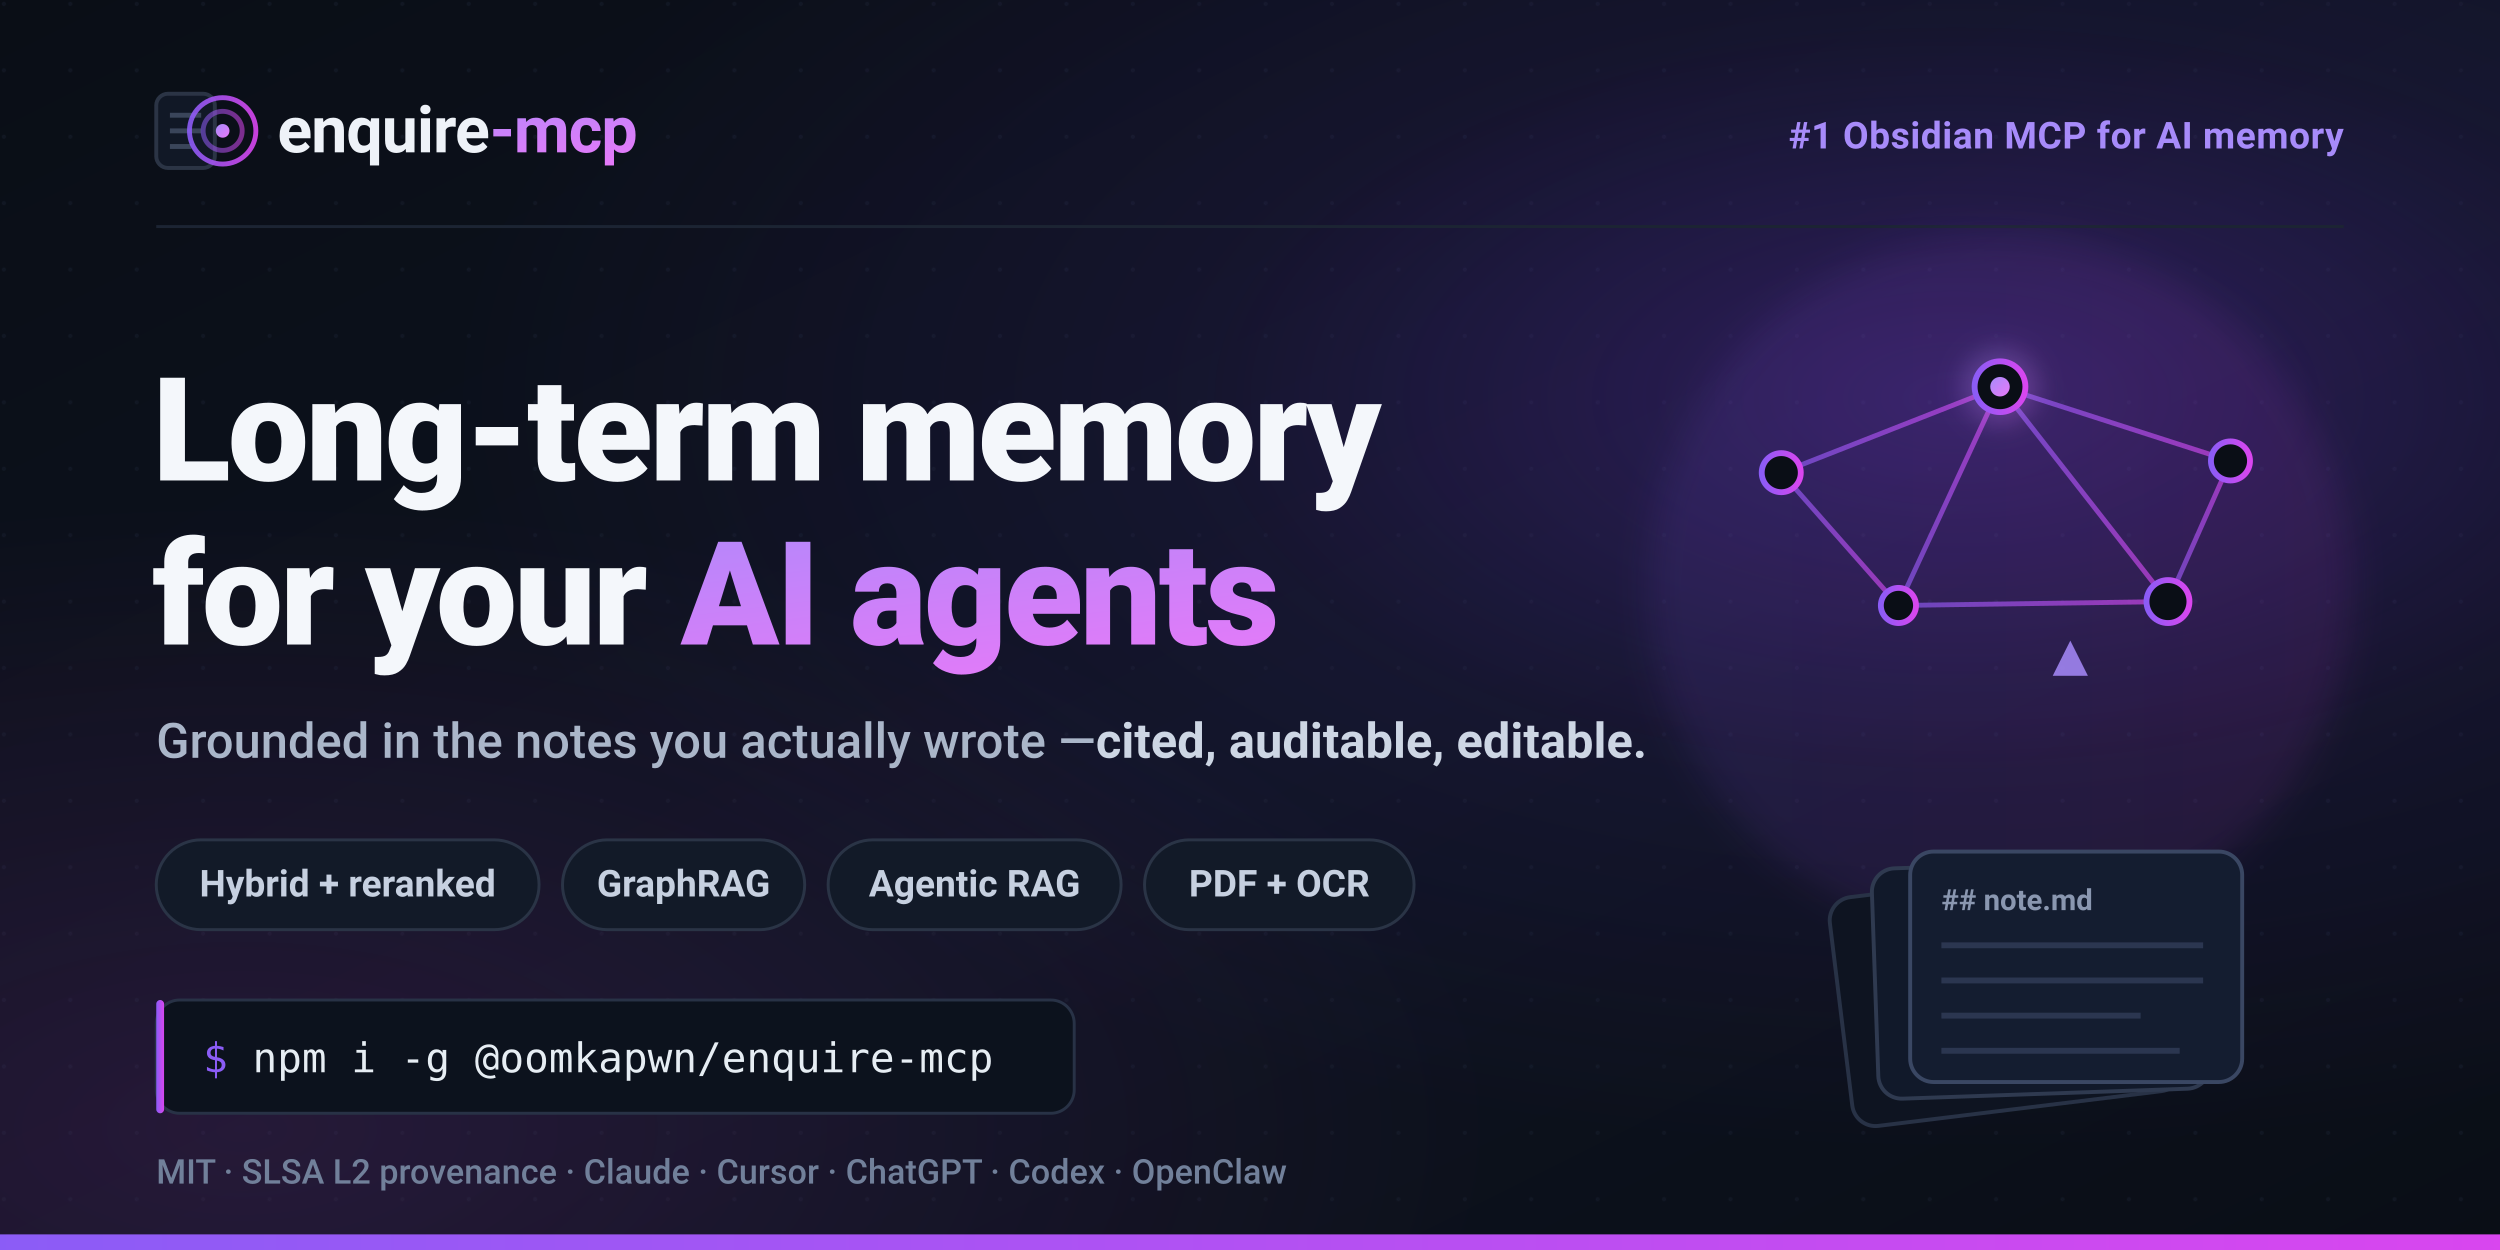
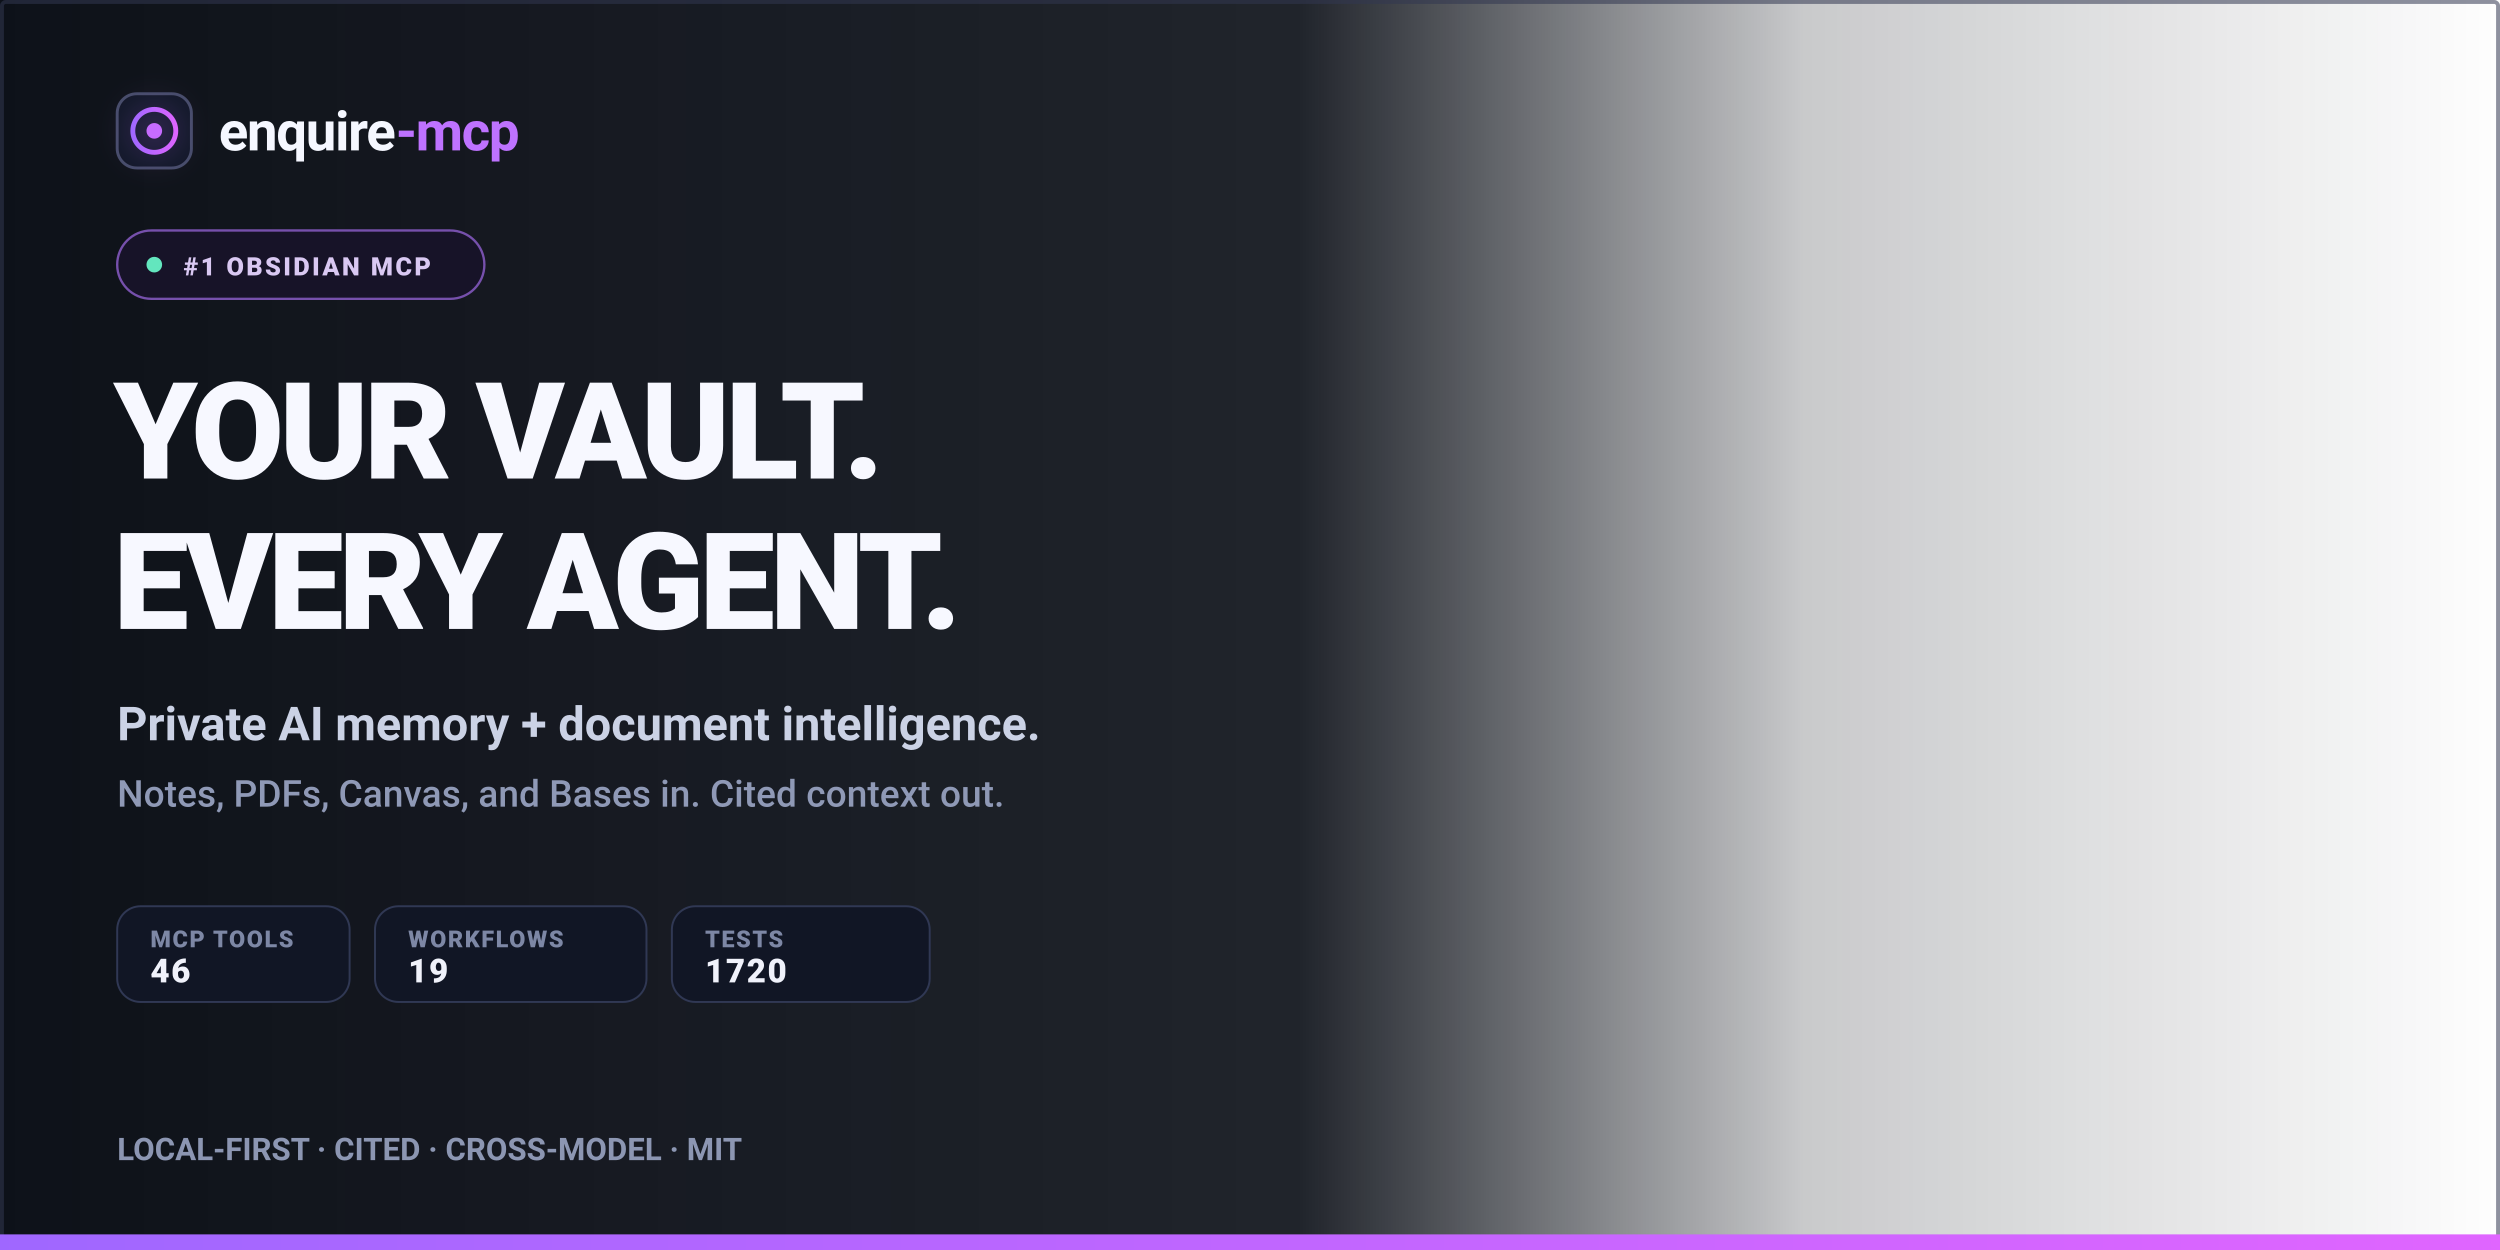
<svg xmlns="http://www.w3.org/2000/svg" width="1280" height="640" viewBox="0 0 1280 640" font-family="-apple-system, BlinkMacSystemFont, 'Segoe UI', Roboto, Helvetica, Arial, sans-serif">
  <defs>
-     <linearGradient id="bg" x1="0" y1="0" x2="1" y2="1">
-       <stop offset="0" stop-color="#0a0e16" />
-       <stop offset="0.55" stop-color="#0d1320" />
-       <stop offset="1" stop-color="#0a0e16" />
+     <linearGradient id="leftShade" x1="0" y1="0" x2="1" y2="0">
+       <stop offset="0" stop-color="#080c14" stop-opacity="0.98" />
+       <stop offset="0.52" stop-color="#080c14" stop-opacity="0.90" />
+       <stop offset="0.72" stop-color="#080c14" stop-opacity="0.22" />
+       <stop offset="1" stop-color="#080c14" stop-opacity="0" />
    </linearGradient>
-     <radialGradient id="glow" cx="0.78" cy="0.32" r="0.6">
-       <stop offset="0" stop-color="#7c3aed" stop-opacity="0.30" />
-       <stop offset="0.5" stop-color="#7c3aed" stop-opacity="0.08" />
-       <stop offset="1" stop-color="#7c3aed" stop-opacity="0" />
-     </radialGradient>
-     <radialGradient id="glowBL" cx="0.1" cy="0.9" r="0.5">
-       <stop offset="0" stop-color="#d946ef" stop-opacity="0.12" />
-       <stop offset="1" stop-color="#d946ef" stop-opacity="0" />
-     </radialGradient>
    <linearGradient id="accent" x1="0" y1="0" x2="1" y2="0">
-       <stop offset="0" stop-color="#8b5cf6" />
-       <stop offset="1" stop-color="#d946ef" />
+       <stop offset="0" stop-color="#9f67ff" />
+       <stop offset="1" stop-color="#e065ff" />
    </linearGradient>
-     <linearGradient id="accentV" x1="0" y1="0" x2="1" y2="1">
-       <stop offset="0" stop-color="#a78bfa" />
-       <stop offset="1" stop-color="#e879f9" />
+     <linearGradient id="rule" x1="0" y1="0" x2="1" y2="0">
+       <stop offset="0" stop-color="#9f67ff" />
+       <stop offset="0.42" stop-color="#e065ff" />
+       <stop offset="1" stop-color="#e065ff" stop-opacity="0" />
    </linearGradient>
-     <pattern id="dots" width="34" height="34" patternUnits="userSpaceOnUse">
-       <circle cx="2" cy="2" r="1.1" fill="#161d2b" />
-     </pattern>
-     <filter id="soft" x="-60%" y="-60%" width="220%" height="220%">
-       <feGaussianBlur stdDeviation="9" />
+     <filter id="glow" x="-100%" y="-100%" width="300%" height="300%">
+       <feGaussianBlur stdDeviation="8" />
    </filter>
-     <filter id="node" x="-120%" y="-120%" width="340%" height="340%">
-       <feGaussianBlur stdDeviation="6" />
-     </filter>
-     <marker id="ah" markerWidth="9" markerHeight="9" refX="6" refY="3" orient="auto">
-       <path d="M0,0 L6,3 L0,6 Z" fill="#a78bfa" />
-     </marker>
  </defs>
-   <rect width="1280" height="640" fill="url(#bg)" />
-   <rect width="1280" height="640" fill="url(#dots)" opacity="0.55" />
-   <rect width="1280" height="640" fill="url(#glow)" />
-   <rect width="1280" height="640" fill="url(#glowBL)" />
-   <g transform="translate(80,46)">
-     <rect x="0" y="2" width="30" height="38" rx="6" fill="#111826" stroke="#2b3445" stroke-width="2" />
-     <line x1="7" y1="13" x2="23" y2="13" stroke="#3a455a" stroke-width="2.5" />
-     <line x1="7" y1="21" x2="23" y2="21" stroke="#3a455a" stroke-width="2.5" />
-     <line x1="7" y1="29" x2="18" y2="29" stroke="#3a455a" stroke-width="2.5" />
-     <circle cx="34" cy="21" r="17" fill="none" stroke="url(#accent)" stroke-width="2.5" opacity="0.9" />
-     <circle cx="34" cy="21" r="10" fill="none" stroke="url(#accent)" stroke-width="2.5" opacity="0.55" />
-     <circle cx="34" cy="21" r="3.5" fill="url(#accentV)" />
+   <rect width="1280" height="640" fill="url(#leftShade)" />
+   <rect x="1" y="1" width="1278" height="638" rx="2" fill="none" stroke="#313750" stroke-opacity="0.55" stroke-width="2" />
+   <g transform="translate(60,48)">
+     <rect x="0" y="0" width="38" height="38" rx="10" fill="#111827" stroke="#464c69" stroke-width="1.5" />
+     <circle cx="19" cy="19" r="11" fill="none" stroke="url(#accent)" stroke-width="2.5" />
+     <circle cx="19" cy="19" r="4" fill="#c96cff" />
+     <circle cx="19" cy="19" r="15" fill="#b766ff" opacity="0.16" filter="url(#glow)" />
  </g>
-   <text x="142" y="78" font-size="33" font-weight="700" fill="#eef2f8" letter-spacing="-0.5">enquire<tspan fill="url(#accentV)">-mcp</tspan>
+   <text x="112" y="77" font-size="28" font-weight="780" fill="#f5f7ff" letter-spacing="-0.7">enquire<tspan fill="#be72ff">-mcp</tspan>
  </text>
-   <text x="1200" y="76" text-anchor="end" font-size="19" font-weight="700" fill="#a78bfa" letter-spacing="0.3">#1 Obsidian MCP for AI memory</text>
-   <line x1="80" y1="116" x2="1200" y2="116" stroke="#1c2433" stroke-width="1.5" />
-   <text x="78" y="246" font-size="74" font-weight="800" fill="#f4f7fb" letter-spacing="-1.5">Long-term memory</text>
-   <text x="78" y="330" font-size="74" font-weight="800" letter-spacing="-1.5" fill="#f4f7fb">for your <tspan fill="url(#accentV)">AI agents</tspan>
-   </text>
-   <text x="80" y="388" font-size="25" font-weight="500" fill="#aab6c9">Grounded in the notes you actually wrote —<tspan fill="#cdd6e4" font-weight="600"> cited, auditable, editable.</tspan>
-   </text>
-   <g font-size="19" font-weight="600">
+   <g transform="translate(60,118)">
+     <rect width="188" height="35" rx="17.5" fill="#171328" stroke="#7650ac" stroke-width="1.2" />
+     <circle cx="19" cy="17.5" r="4" fill="#63e6be" />
+     <text x="34" y="23" font-size="13" font-weight="850" fill="#d9c8f2" letter-spacing="1.2">#1 OBSIDIAN MCP</text>
+   </g>
+   <text x="58" y="245" font-size="69" font-weight="850" fill="#f7f8ff" letter-spacing="-2.5">YOUR VAULT.</text>
+   <text x="58" y="322" font-size="69" font-weight="850" fill="#f7f8ff" letter-spacing="-2.5">EVERY AGENT.</text>
+   <text x="60" y="379" font-size="24" font-weight="650" fill="#cbd2e5">Private AI memory + document intelligence.</text>
+   <text x="60" y="413" font-size="19" font-weight="500" fill="#8f99b6">Notes, PDFs, Canvas, and Bases in. Cited context out.</text>
+   <g transform="translate(60,464)" font-size="12" font-weight="850" letter-spacing="0.8">
    <g>
-       <rect x="80" y="430" width="196" height="46" rx="23" fill="#121a28" stroke="#2a3446" stroke-width="1.5" />
-       <text x="178" y="459" text-anchor="middle" fill="#c6d0e0">Hybrid + reranked</text>
+       <rect width="119" height="49" rx="12" fill="#111625" stroke="#303854" />
+       <text x="17" y="21" fill="#7d87a5">MCP TOOLS</text>
+       <text x="17" y="39" font-size="17" fill="#f0f2fb">46</text>
    </g>
-     <g>
-       <rect x="288" y="430" width="124" height="46" rx="23" fill="#121a28" stroke="#2a3446" stroke-width="1.5" />
-       <text x="350" y="459" text-anchor="middle" fill="#c6d0e0">GraphRAG</text>
+     <g transform="translate(132,0)">
+       <rect width="139" height="49" rx="12" fill="#111625" stroke="#303854" />
+       <text x="17" y="21" fill="#7d87a5">WORKFLOWS</text>
+       <text x="17" y="39" font-size="17" fill="#f0f2fb">19</text>
    </g>
-     <g>
-       <rect x="424" y="430" width="150" height="46" rx="23" fill="#121a28" stroke="#2a3446" stroke-width="1.5" />
-       <text x="499" y="459" text-anchor="middle" fill="#c6d0e0">Agentic RAG</text>
-     </g>
-     <g>
-       <rect x="586" y="430" width="138" height="46" rx="23" fill="#121a28" stroke="#2a3446" stroke-width="1.5" />
-       <text x="655" y="459" text-anchor="middle" fill="#c6d0e0">PDF + OCR</text>
+     <g transform="translate(284,0)">
+       <rect width="132" height="49" rx="12" fill="#111625" stroke="#303854" />
+       <text x="17" y="21" fill="#7d87a5">TESTS</text>
+       <text x="17" y="39" font-size="17" fill="#f0f2fb">1720</text>
    </g>
  </g>
-   <g transform="translate(80,512)">
-     <rect x="0" y="0" width="470" height="58" rx="12" fill="#0c121d" stroke="#283246" stroke-width="1.5" />
-     <rect x="0" y="0" width="4" height="58" rx="2" fill="url(#accent)" />
-     <text x="24" y="37" font-family="'SF Mono','JetBrains Mono','Fira Code',ui-monospace,Menlo,Consolas,monospace" font-size="21" fill="#e6edf3">
-       <tspan fill="#8b5cf6">$</tspan> npm i -g @oomkapwn/enquire-mcp</text>
-   </g>
-   <text x="80" y="606" font-size="17.5" font-weight="500" fill="#71809a">MIT  ·  SLSA L2 provenance  ·  Claude · Cursor · ChatGPT · Codex · OpenClaw</text>
-   <g transform="translate(792,150)">
-     <circle cx="232" cy="150" r="180" fill="url(#accent)" opacity="0.10" filter="url(#soft)" />
-     <g>
-       <rect x="150" y="300" width="170" height="118" rx="12" fill="#0e1421" stroke="#283246" stroke-width="2" transform="rotate(-7 235 359)" />
-       <rect x="168" y="292" width="170" height="118" rx="12" fill="#11192a" stroke="#2f3a50" stroke-width="2" transform="rotate(-2 253 351)" />
-       <g transform="translate(186,286)">
-         <rect x="0" y="0" width="170" height="118" rx="12" fill="#141d30" stroke="#3a4763" stroke-width="2" />
-         <text x="16" y="30" font-size="15" font-weight="700" fill="#8a97b0">## note.md</text>
-         <line x1="16" y1="48" x2="150" y2="48" stroke="#2b3650" stroke-width="3" />
-         <line x1="16" y1="66" x2="150" y2="66" stroke="#2b3650" stroke-width="3" />
-         <line x1="16" y1="84" x2="118" y2="84" stroke="#2b3650" stroke-width="3" />
-         <line x1="16" y1="102" x2="138" y2="102" stroke="#2b3650" stroke-width="3" />
-       </g>
-     </g>
-     <path d="M268,286 C268,235 268,205 268,178" fill="none" stroke="url(#accent)" stroke-width="3" stroke-dasharray="2 7" stroke-linecap="round" opacity="0.85" marker-end="url(#ah)" />
-     <g stroke="url(#accent)" stroke-width="2.5" opacity="0.65" fill="none">
-       <line x1="120" y1="92" x2="232" y2="48" />
-       <line x1="232" y1="48" x2="350" y2="86" />
-       <line x1="120" y1="92" x2="180" y2="160" />
-       <line x1="180" y1="160" x2="232" y2="48" />
-       <line x1="350" y1="86" x2="318" y2="158" />
-       <line x1="180" y1="160" x2="318" y2="158" />
-       <line x1="232" y1="48" x2="318" y2="158" />
-     </g>
-     <g>
-       <circle cx="232" cy="48" r="20" fill="url(#accentV)" opacity="0.25" filter="url(#node)" />
-       <circle cx="232" cy="48" r="13" fill="#0a0e16" stroke="url(#accent)" stroke-width="3" />
-       <circle cx="232" cy="48" r="5" fill="url(#accentV)" />
-       <circle cx="120" cy="92" r="10" fill="#0a0e16" stroke="url(#accent)" stroke-width="3" />
-       <circle cx="350" cy="86" r="10" fill="#0a0e16" stroke="url(#accent)" stroke-width="3" />
-       <circle cx="180" cy="160" r="9" fill="#0a0e16" stroke="url(#accent)" stroke-width="3" />
-       <circle cx="318" cy="158" r="11" fill="#0a0e16" stroke="url(#accent)" stroke-width="3" />
-     </g>
-   </g>
+   <line x1="60" y1="558" x2="614" y2="558" stroke="url(#rule)" stroke-width="2" />
+   <text x="60" y="594" font-size="16" font-weight="650" fill="#8c96b2">LOCAL-FIRST  ·  CITED  ·  CROSS-MODEL  ·  MIT</text>
  <rect x="0" y="632" width="1280" height="8" fill="url(#accent)" />
</svg>
